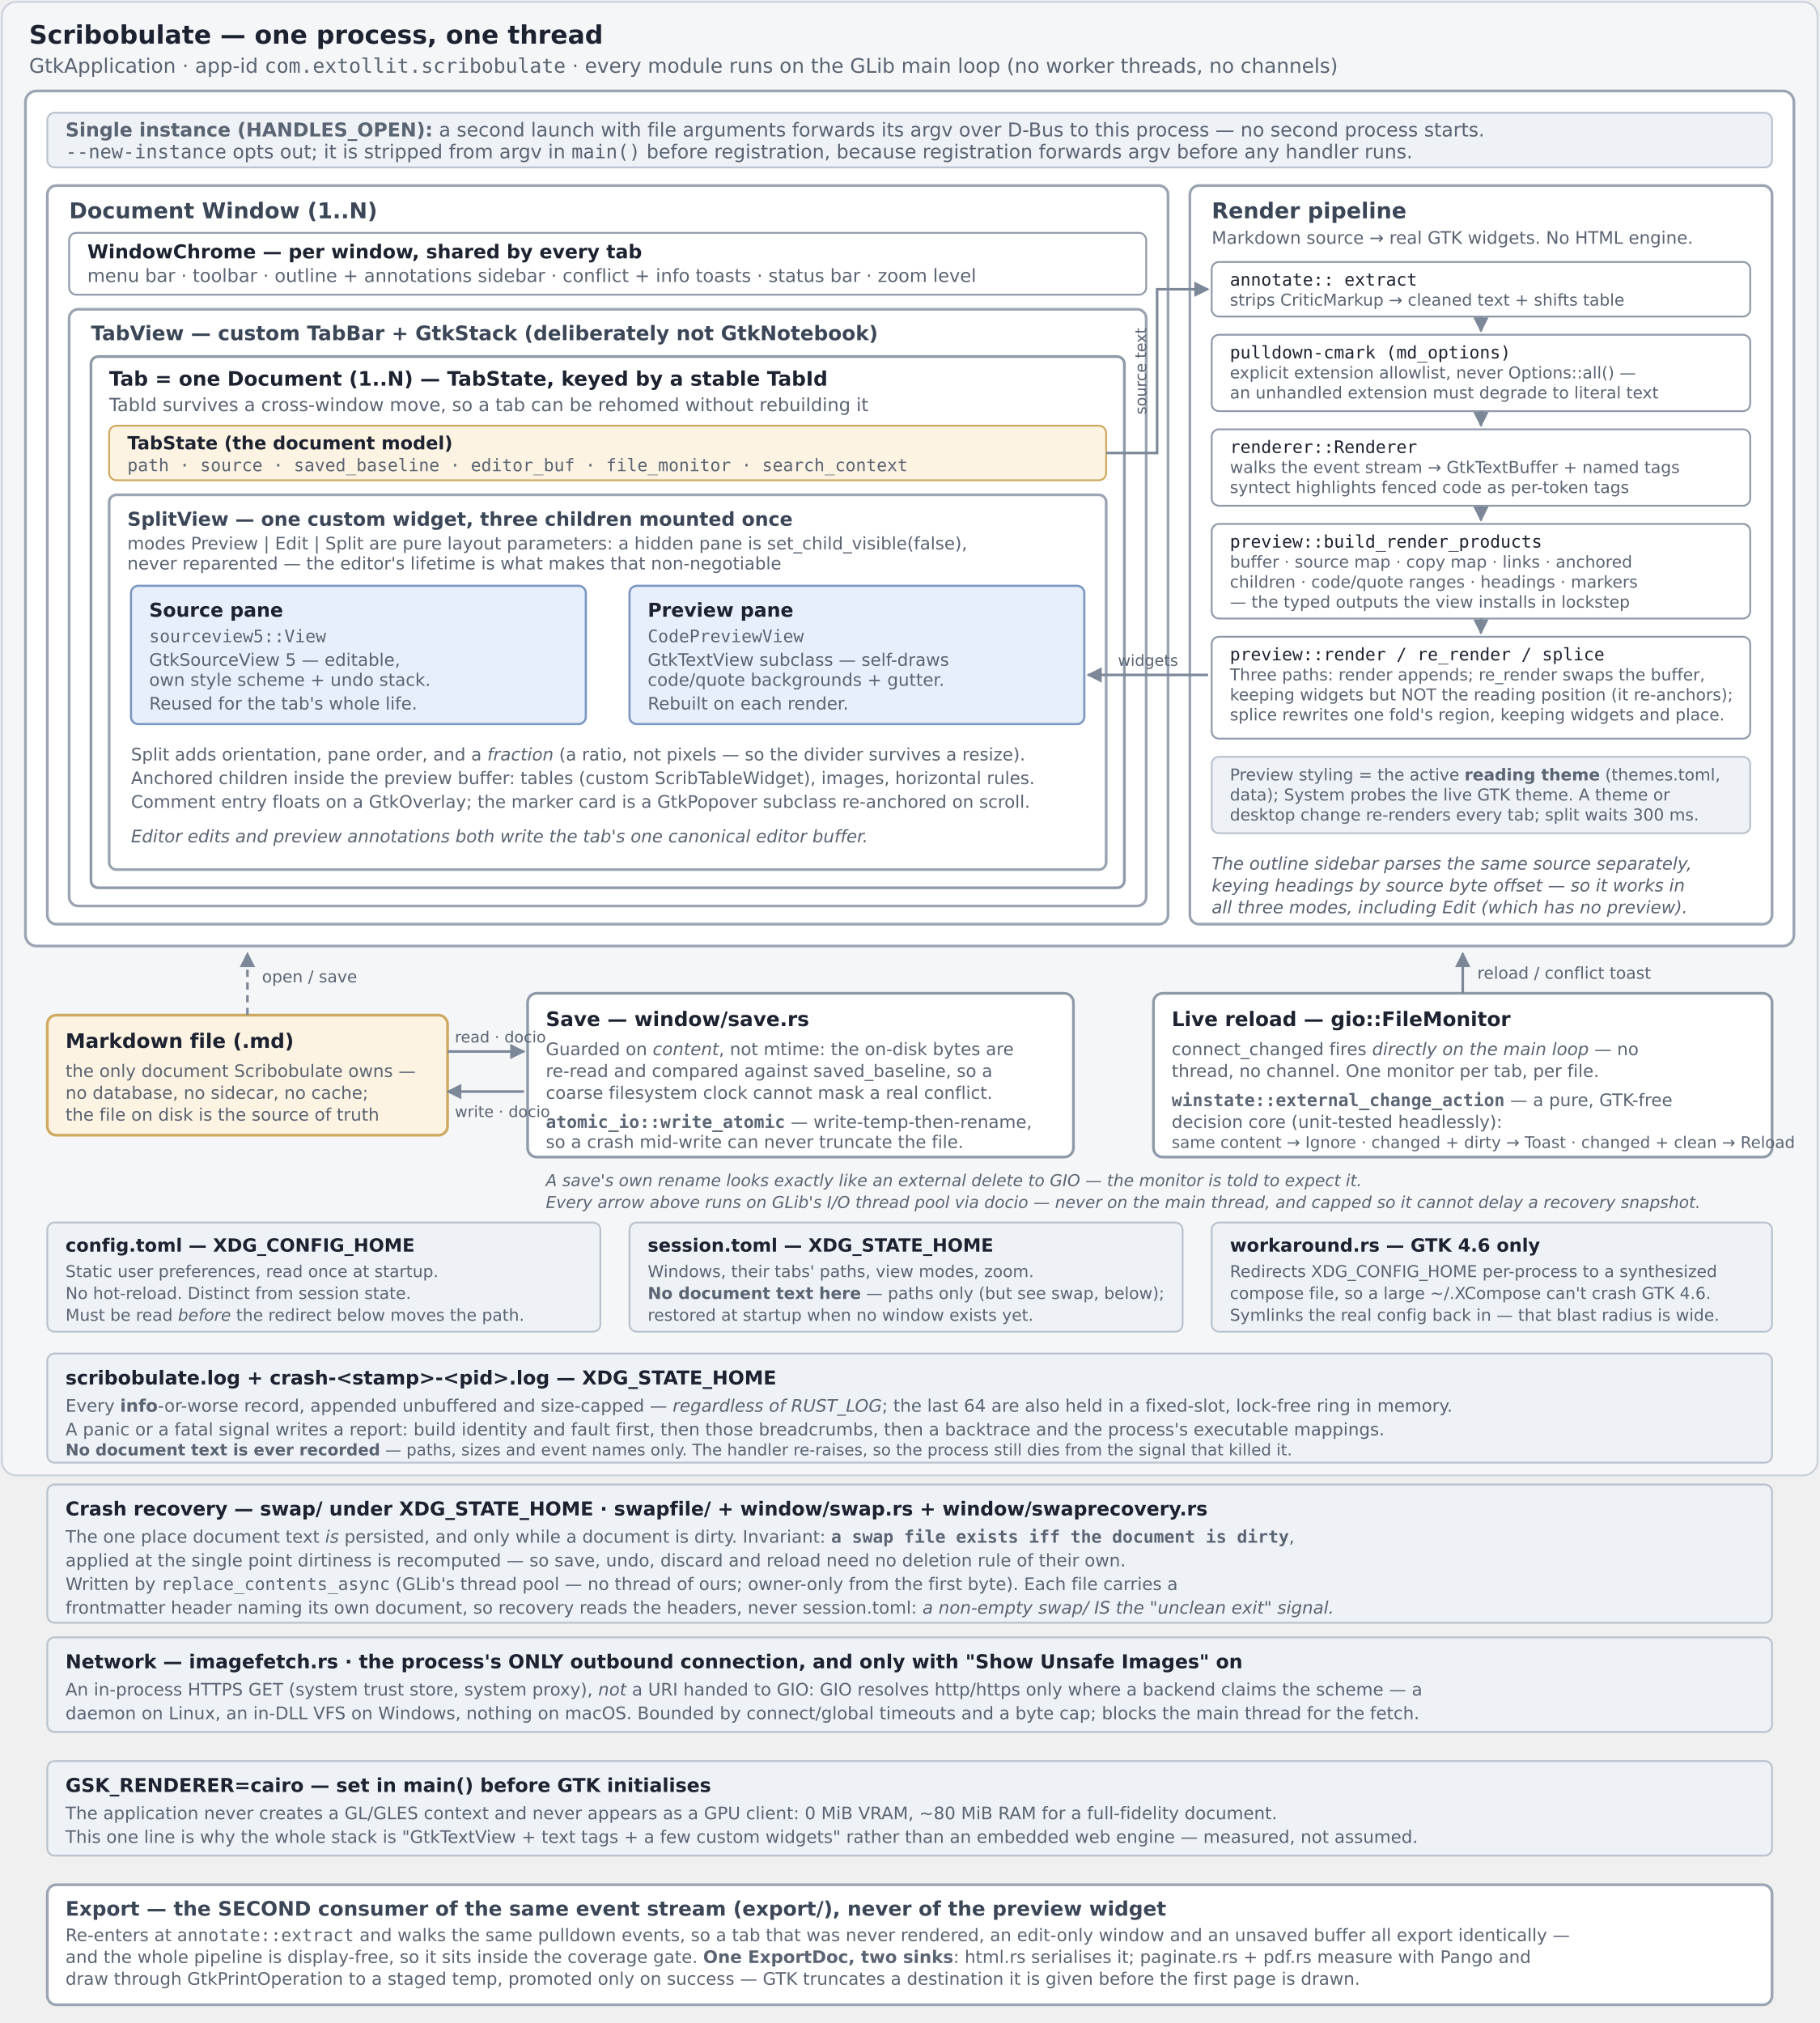
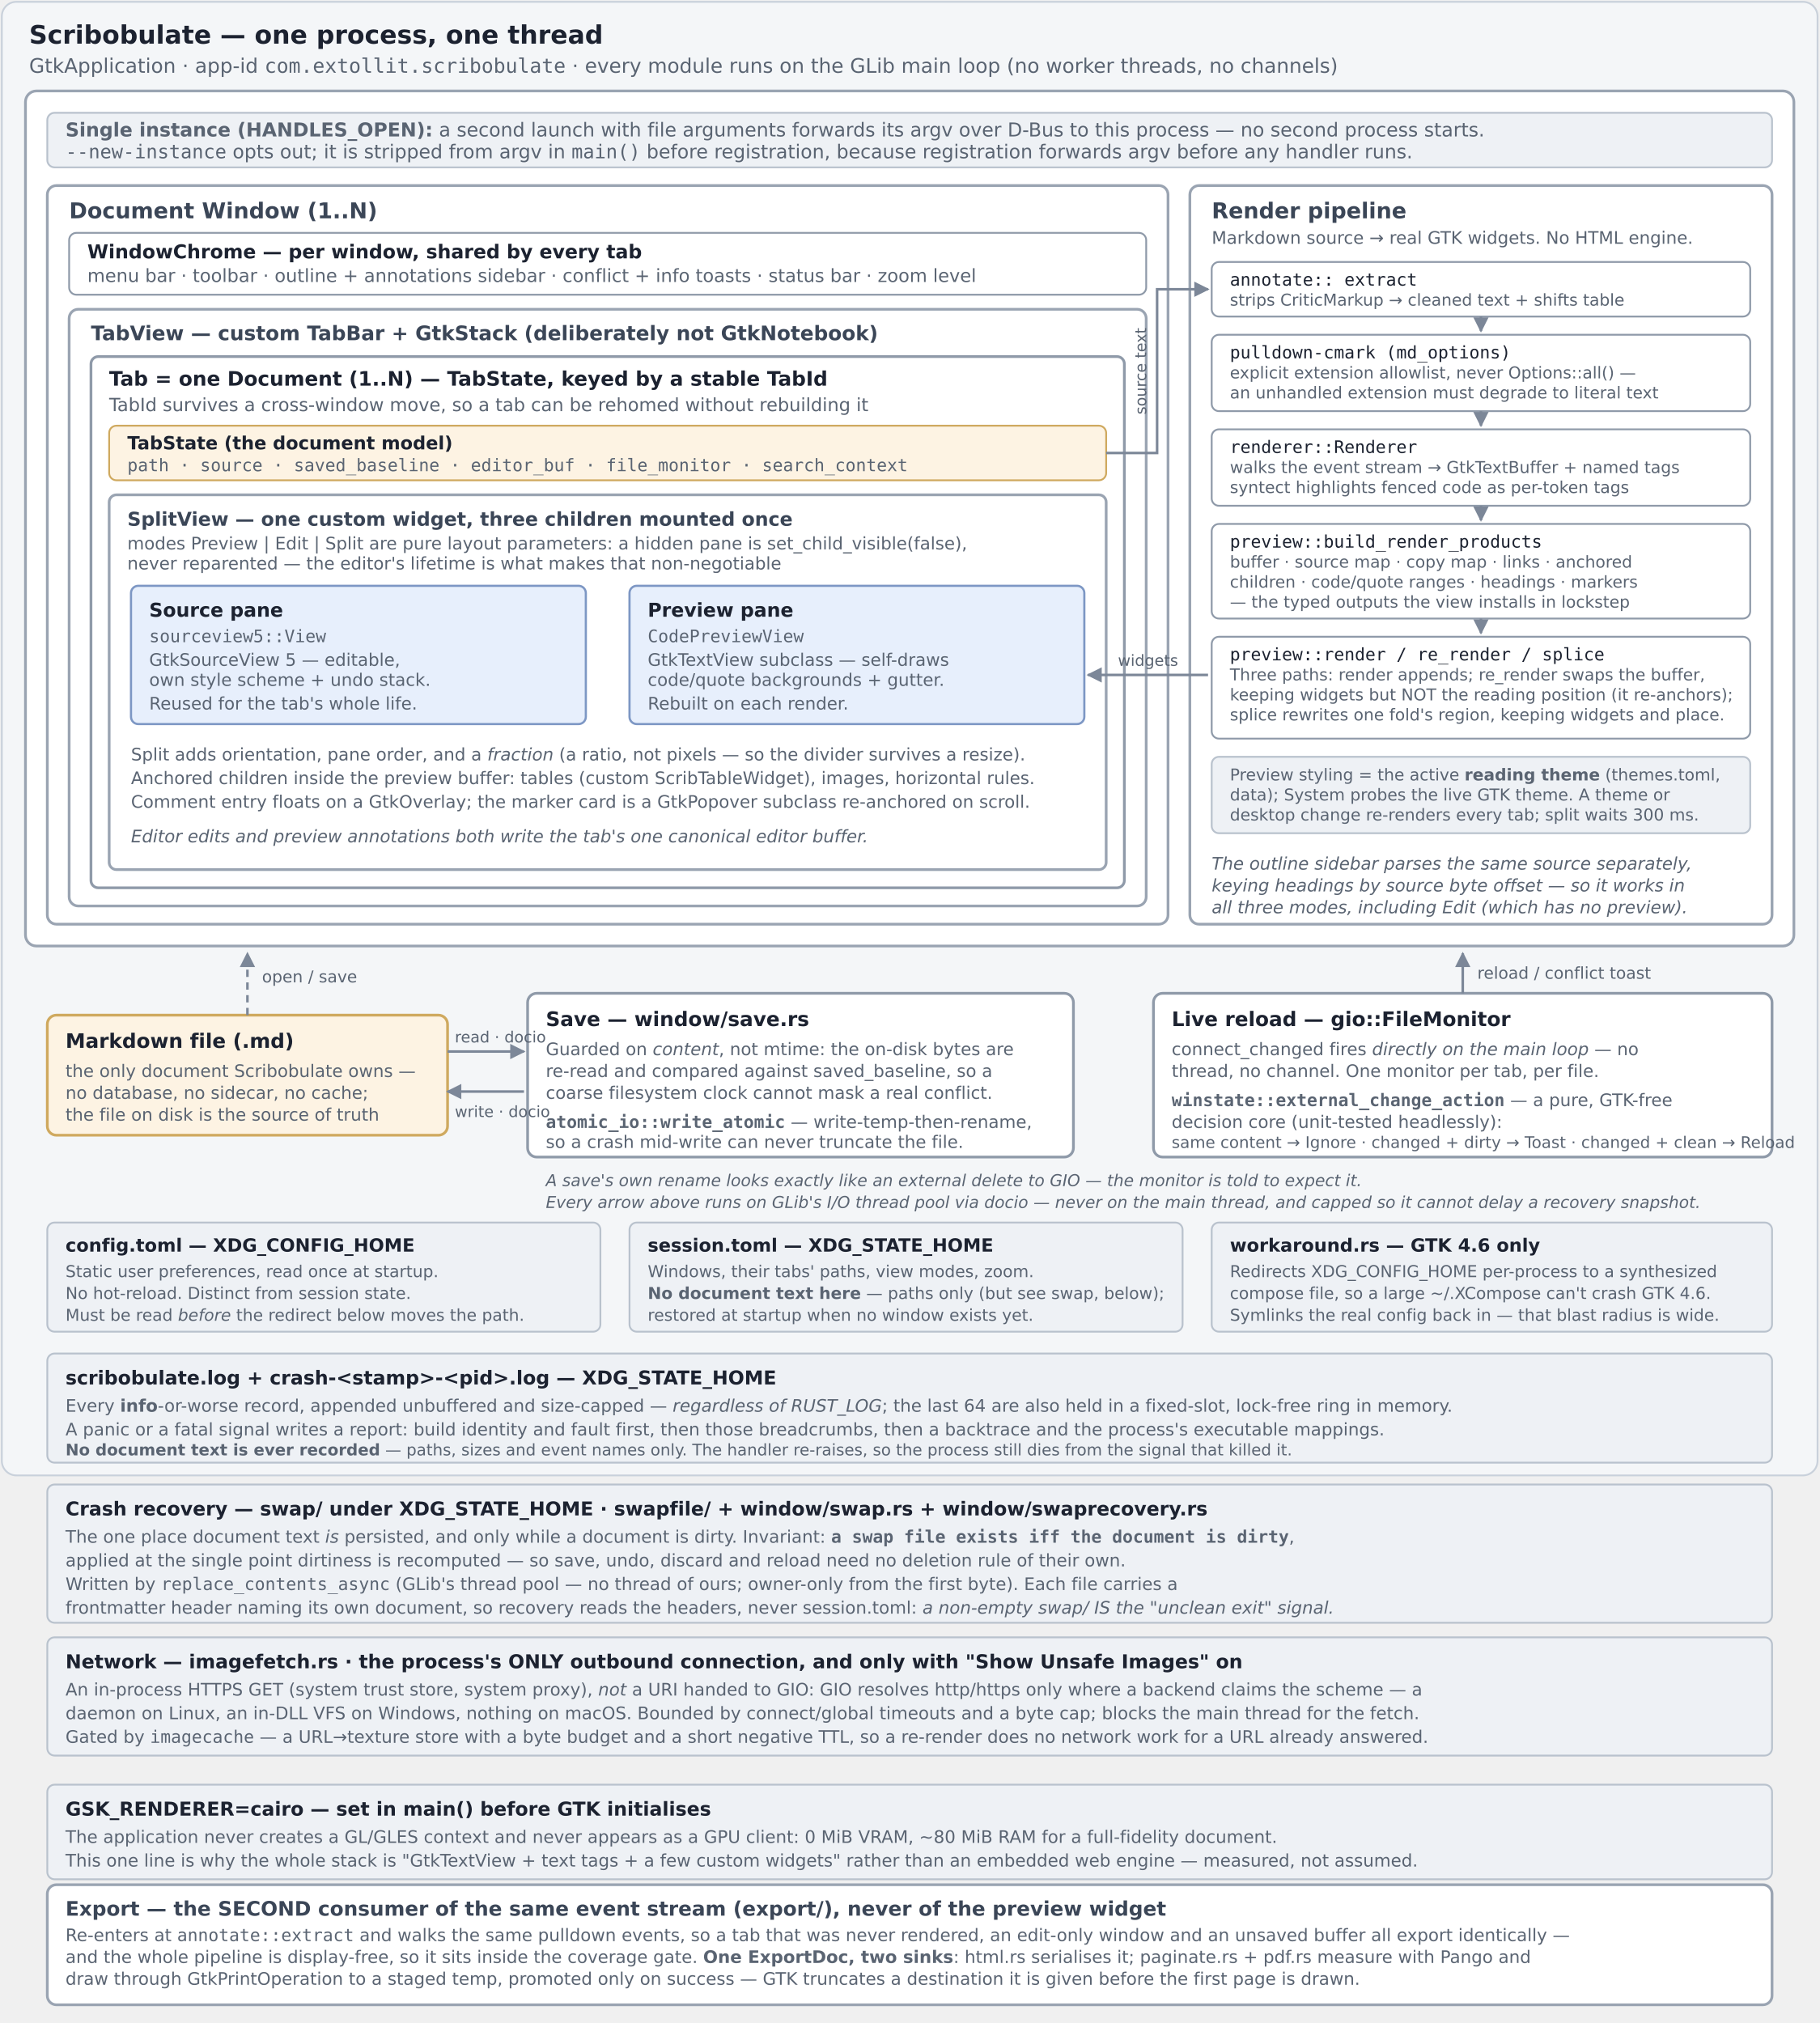
<svg xmlns="http://www.w3.org/2000/svg" viewBox="0 0 1000 1112" width="1000" height="1112" role="img" aria-label="Scribobulate system overview: one single-threaded process; document windows of tabs over a split source/preview view; Markdown flowing through CriticMarkup extraction, pulldown-cmark and the renderer into the preview; document I/O through docio on GLib's thread pool; and a second, display-free consumer of the same event stream that exports the document to HTML and PDF.">
  <style>
    /* Light defaults. Every box is filled, so text always sits on a surface we
       control rather than on the viewer's page colour; only connectors and edge
       labels touch the page, and those are mid-tones that read on white or near-black. */
    .panel  { fill: #f4f6f8; stroke: #c9d1db; }
    .group  { fill: #ffffff; stroke: #9aa4b2; }
    .box    { fill: #ffffff; stroke: #8f9aa9; }
    .widget { fill: #e7effc; stroke: #7d97c4; }
    .store  { fill: #fdf3e3; stroke: #cfa95f; }
    .note   { fill: #eef1f5; stroke: #b9c2cd; }
    .t      { fill: #1c2230; font-family: "DejaVu Sans", "Segoe UI", system-ui, sans-serif; }
    .lbl    { fill: #5a6472; font-family: "DejaVu Sans", "Segoe UI", system-ui, sans-serif; }
    .mono   { font-family: "DejaVu Sans Mono", "SFMono-Regular", Consolas, monospace; }
    .grp-t  { fill: #3b4657; font-weight: bold; }
    .flow   { stroke: #7c8798; fill: none; }
    .arrow  { fill: #7c8798; }
    .dash   { stroke: #7c8798; fill: none; stroke-dasharray: 4 3; }

    @media (prefers-color-scheme: dark) {
      .panel  { fill: #171a20; stroke: #333b47; }
      .group  { fill: #1f242c; stroke: #4a5563; }
      .box    { fill: #262c36; stroke: #56616f; }
      .widget { fill: #26364f; stroke: #5b7bb0; }
      .store  { fill: #3a3223; stroke: #8a7440; }
      .note   { fill: #212730; stroke: #3f4854; }
      .t      { fill: #e8ebf0; }
      .lbl    { fill: #a3acba; }
      .grp-t  { fill: #cbd3e0; }
      .flow   { stroke: #8b95a5; }
      .arrow  { fill: #8b95a5; }
      .dash   { stroke: #8b95a5; }
    }
  </style>
  <defs>
    <marker id="a" viewBox="0 0 10 10" refX="9" refY="5" markerWidth="6" markerHeight="6" orient="auto-start-reverse">
      <path d="M 0 0 L 10 5 L 0 10 z" class="arrow" />
    </marker>
  </defs>
  <rect class="panel" x="1" y="1" width="998" height="810" rx="8" stroke-width="1" />
  <text class="t" x="16" y="24" font-size="14" font-weight="bold">Scribobulate — one process, one thread</text>
  <text class="lbl" x="16" y="40" font-size="11">GtkApplication · app-id <tspan class="mono">com.extollit.scribobulate</tspan> · every module runs on the GLib main loop (no worker threads, no channels)</text>
  <rect class="group" x="14" y="50" width="972" height="470" rx="6" stroke-width="1.5" />
  <rect class="note" x="26" y="62" width="948" height="30" rx="4" stroke-width="1" />
  <text class="lbl" x="36" y="75" font-size="10.5">
    <tspan font-weight="bold">Single instance (HANDLES_OPEN):</tspan> a second launch with file arguments forwards its argv over D-Bus to this process — no second process starts.</text>
  <text class="lbl" x="36" y="87" font-size="10.5">
    <tspan class="mono">--new-instance</tspan> opts out; it is stripped from argv in <tspan class="mono">main()</tspan> before registration, because registration forwards argv before any handler runs.</text>
  <rect class="group" x="26" y="102" width="616" height="406" rx="5" stroke-width="1.5" />
  <text class="t grp-t" x="38" y="120" font-size="12">Document Window (1..N)</text>
  <rect class="box" x="38" y="128" width="592" height="34" rx="4" stroke-width="1" />
  <text class="t" x="48" y="142" font-size="10.5" font-weight="bold">WindowChrome — per window, shared by every tab</text>
  <text class="lbl" x="48" y="155" font-size="10">menu bar · toolbar · outline + annotations sidebar · conflict + info toasts · status bar · zoom level</text>
  <rect class="group" x="38" y="170" width="592" height="328" rx="5" stroke-width="1.5" />
  <text class="t grp-t" x="50" y="187" font-size="11">TabView — custom TabBar + GtkStack (deliberately not GtkNotebook)</text>
  <rect class="box" x="50" y="196" width="568" height="292" rx="4" stroke-width="1.5" />
  <text class="t" x="60" y="212" font-size="11" font-weight="bold">Tab = one Document (1..N) — TabState, keyed by a stable TabId</text>
  <text class="lbl" x="60" y="226" font-size="10">TabId survives a cross-window move, so a tab can be rehomed without rebuilding it</text>
  <rect class="store" x="60" y="234" width="548" height="30" rx="4" stroke-width="1" />
  <text class="t" x="70" y="247" font-size="10" font-weight="bold">TabState (the document model)</text>
  <text class="lbl mono" x="70" y="259" font-size="9.5">path · source · saved_baseline · editor_buf · file_monitor · search_context</text>
  <rect class="group" x="60" y="272" width="548" height="206" rx="4" stroke-width="1.5" />
  <text class="t grp-t" x="70" y="289" font-size="10.5">SplitView — one custom widget, three children mounted once</text>
  <text class="lbl" x="70" y="302" font-size="9.5">modes Preview | Edit | Split are pure layout parameters: a hidden pane is set_child_visible(false),</text>
  <text class="lbl" x="70" y="313" font-size="9.5">never reparented — the editor's lifetime is what makes that non-negotiable</text>
  <rect class="widget" x="72" y="322" width="250" height="76" rx="4" stroke-width="1.2" />
  <text class="t" x="82" y="339" font-size="10.5" font-weight="bold">Source pane</text>
  <text class="lbl mono" x="82" y="353" font-size="9.5">sourceview5::View</text>
  <text class="lbl" x="82" y="366" font-size="9.5">GtkSourceView 5 — editable,</text>
  <text class="lbl" x="82" y="377" font-size="9.5">own style scheme + undo stack.</text>
  <text class="lbl" x="82" y="390" font-size="9.5">Reused for the tab's whole life.</text>
  <rect class="widget" x="346" y="322" width="250" height="76" rx="4" stroke-width="1.2" />
  <text class="t" x="356" y="339" font-size="10.5" font-weight="bold">Preview pane</text>
  <text class="lbl mono" x="356" y="353" font-size="9.5">CodePreviewView</text>
  <text class="lbl" x="356" y="366" font-size="9.5">GtkTextView subclass — self-draws</text>
  <text class="lbl" x="356" y="377" font-size="9.5">code/quote backgrounds + gutter.</text>
  <text class="lbl" x="356" y="390" font-size="9.5">Rebuilt on each render.</text>
  <text class="lbl" x="72" y="418" font-size="9.5">Split adds orientation, pane order, and a <tspan font-style="italic">fraction</tspan> (a ratio, not pixels — so the divider survives a resize).</text>
  <text class="lbl" x="72" y="431" font-size="9.5">Anchored children inside the preview buffer: tables (custom ScribTableWidget), images, horizontal rules.</text>
  <text class="lbl" x="72" y="444" font-size="9.5">Comment entry floats on a GtkOverlay; the marker card is a GtkPopover subclass re-anchored on scroll.</text>
  <text class="lbl" x="72" y="463" font-size="9.5" font-style="italic">Editor edits and preview annotations both write the tab's one canonical editor buffer.</text>
  <rect class="group" x="654" y="102" width="320" height="406" rx="5" stroke-width="1.5" />
  <text class="t grp-t" x="666" y="120" font-size="12">Render pipeline</text>
  <text class="lbl" x="666" y="134" font-size="9.5">Markdown source → real GTK widgets. No HTML engine.</text>
  <rect class="box" x="666" y="144" width="296" height="30" rx="4" stroke-width="1" />
  <text class="t mono" x="676" y="157" font-size="9.5">annotate:: extract</text>
  <text class="lbl" x="676" y="168" font-size="9">strips CriticMarkup → cleaned text + shifts table</text>
  <rect class="box" x="666" y="184" width="296" height="42" rx="4" stroke-width="1" />
  <text class="t mono" x="676" y="197" font-size="9.5">pulldown-cmark (md_options)</text>
  <text class="lbl" x="676" y="208" font-size="9">explicit extension allowlist, never Options::all() —</text>
  <text class="lbl" x="676" y="219" font-size="9">an unhandled extension must degrade to literal text</text>
  <rect class="box" x="666" y="236" width="296" height="42" rx="4" stroke-width="1" />
  <text class="t mono" x="676" y="249" font-size="9.5">renderer::Renderer</text>
  <text class="lbl" x="676" y="260" font-size="9">walks the event stream → GtkTextBuffer + named tags</text>
  <text class="lbl" x="676" y="271" font-size="9">syntect highlights fenced code as per-token tags</text>
  <rect class="box" x="666" y="288" width="296" height="52" rx="4" stroke-width="1" />
  <text class="t mono" x="676" y="301" font-size="9.5">preview::build_render_products</text>
  <text class="lbl" x="676" y="312" font-size="9">buffer · source map · copy map · links · anchored</text>
  <text class="lbl" x="676" y="323" font-size="9">children · code/quote ranges · headings · markers</text>
  <text class="lbl" x="676" y="334" font-size="9">— the typed outputs the view installs in lockstep</text>
  <rect class="box" x="666" y="350" width="296" height="56" rx="4" stroke-width="1" />
  <text class="t mono" x="676" y="363" font-size="9.5">preview::render / re_render / splice</text>
  <text class="lbl" x="676" y="374" font-size="9">Three paths: render appends; re_render swaps the buffer,</text>
  <text class="lbl" x="676" y="385" font-size="9">keeping widgets but NOT the reading position (it re-anchors);</text>
  <text class="lbl" x="676" y="396" font-size="9">splice rewrites one fold's region, keeping widgets and place.</text>
  <rect class="note" x="666" y="416" width="296" height="42" rx="4" stroke-width="1" />
  <text class="lbl" x="676" y="429" font-size="9">Preview styling = the active <tspan font-weight="bold">reading theme</tspan> (themes.toml,</text>
  <text class="lbl" x="676" y="440" font-size="9">data); System probes the live GTK theme. A theme or</text>
  <text class="lbl" x="676" y="451" font-size="9">desktop change re-renders every tab; split waits 300 ms.</text>
  <text class="lbl" x="666" y="478" font-size="9.5" font-style="italic">The outline sidebar parses the same source separately,</text>
  <text class="lbl" x="666" y="490" font-size="9.5" font-style="italic">keying headings by source byte offset — so it works in</text>
  <text class="lbl" x="666" y="502" font-size="9.5" font-style="italic">all three modes, including Edit (which has no preview).</text>
  <path class="flow" d="M 814 174 L 814 182" stroke-width="1.4" marker-end="url(#a)" />
  <path class="flow" d="M 814 226 L 814 234" stroke-width="1.4" marker-end="url(#a)" />
  <path class="flow" d="M 814 278 L 814 286" stroke-width="1.4" marker-end="url(#a)" />
  <path class="flow" d="M 814 340 L 814 348" stroke-width="1.4" marker-end="url(#a)" />
  <path class="flow" d="M 608 249 L 636 249 L 636 159 L 664 159" stroke-width="1.4" marker-end="url(#a)" />
  <text class="lbl" font-size="8.5" text-anchor="middle" transform="translate(630,204) rotate(-90)">source text</text>
  <path class="flow" d="M 664 371 L 598 371" stroke-width="1.4" marker-end="url(#a)" />
  <text class="lbl" x="631" y="366" font-size="8.5" text-anchor="middle">widgets</text>
  <rect class="store" x="26" y="558" width="220" height="66" rx="5" stroke-width="1.5" />
  <text class="t" x="36" y="576" font-size="11" font-weight="bold">Markdown file (.md)</text>
  <text class="lbl" x="36" y="592" font-size="9.5">the only document Scribobulate owns —</text>
  <text class="lbl" x="36" y="604" font-size="9.5">no database, no sidecar, no cache;</text>
  <text class="lbl" x="36" y="616" font-size="9.5">the file on disk is the source of truth</text>
  <rect class="box" x="290" y="546" width="300" height="90" rx="5" stroke-width="1.5" />
  <text class="t" x="300" y="564" font-size="11" font-weight="bold">Save — window/save.rs</text>
  <text class="lbl" x="300" y="580" font-size="9.5">Guarded on <tspan font-style="italic">content</tspan>, not mtime: the on-disk bytes are</text>
  <text class="lbl" x="300" y="592" font-size="9.5">re-read and compared against saved_baseline, so a</text>
  <text class="lbl" x="300" y="604" font-size="9.5">coarse filesystem clock cannot mask a real conflict.</text>
  <text class="lbl" x="300" y="620" font-size="9.5">
    <tspan class="mono" font-weight="bold">atomic_io::write_atomic</tspan> — write-temp-then-rename,</text>
  <text class="lbl" x="300" y="631" font-size="9.5">so a crash mid-write can never truncate the file.</text>
  <rect class="box" x="634" y="546" width="340" height="90" rx="5" stroke-width="1.5" />
  <text class="t" x="644" y="564" font-size="11" font-weight="bold">Live reload — gio::FileMonitor</text>
  <text class="lbl" x="644" y="580" font-size="9.5">connect_changed fires <tspan font-style="italic">directly on the main loop</tspan> — no</text>
  <text class="lbl" x="644" y="592" font-size="9.5">thread, no channel. One monitor per tab, per file.</text>
  <text class="lbl" x="644" y="608" font-size="9.5">
    <tspan class="mono" font-weight="bold">winstate::external_change_action</tspan> — a pure, GTK-free</text>
  <text class="lbl" x="644" y="620" font-size="9.5">decision core (unit-tested headlessly):</text>
  <text class="lbl" x="644" y="631" font-size="8.8">same content → Ignore · changed + dirty → Toast · changed + clean → Reload</text>
  <path class="flow" d="M 246 578 L 288 578" stroke-width="1.4" marker-end="url(#a)" />
  <path class="flow" d="M 288 600 L 246 600" stroke-width="1.4" marker-end="url(#a)" />
  <text class="lbl" x="250" y="573" font-size="8.5">read · docio</text>
  <text class="lbl" x="250" y="614" font-size="8.5">write · docio</text>
  <path class="dash" d="M 136 558 L 136 524" stroke-width="1.4" marker-end="url(#a)" />
  <path class="flow" d="M 804 546 L 804 524" stroke-width="1.4" marker-end="url(#a)" />
  <text class="lbl" x="812" y="538" font-size="9">reload / conflict toast</text>
  <text class="lbl" x="144" y="540" font-size="9">open / save</text>
  <text class="lbl" x="300" y="652" font-size="9" font-style="italic">A save's own rename looks exactly like an external delete to GIO — the monitor is told to expect it.</text>
  <text class="lbl" x="300" y="664" font-size="9" font-style="italic">Every arrow above runs on GLib's I/O thread pool via docio — never on the main thread, and capped so it cannot delay a recovery snapshot.</text>
  <rect class="note" x="26" y="672" width="304" height="60" rx="4" stroke-width="1" />
  <text class="t" x="36" y="688" font-size="10" font-weight="bold">config.toml — XDG_CONFIG_HOME</text>
  <text class="lbl" x="36" y="702" font-size="9">Static user preferences, read once at startup.</text>
  <text class="lbl" x="36" y="714" font-size="9">No hot-reload. Distinct from session state.</text>
  <text class="lbl" x="36" y="726" font-size="9">Must be read <tspan font-style="italic">before</tspan> the redirect below moves the path.</text>
  <rect class="note" x="346" y="672" width="304" height="60" rx="4" stroke-width="1" />
  <text class="t" x="356" y="688" font-size="10" font-weight="bold">session.toml — XDG_STATE_HOME</text>
  <text class="lbl" x="356" y="702" font-size="9">Windows, their tabs' paths, view modes, zoom.</text>
  <text class="lbl" x="356" y="714" font-size="9">
    <tspan font-weight="bold">No document text here</tspan> — paths only (but see swap, below);</text>
  <text class="lbl" x="356" y="726" font-size="9">restored at startup when no window exists yet.</text>
  <rect class="note" x="666" y="672" width="308" height="60" rx="4" stroke-width="1" />
  <text class="t" x="676" y="688" font-size="10" font-weight="bold">workaround.rs — GTK 4.6 only</text>
  <text class="lbl" x="676" y="702" font-size="9">Redirects XDG_CONFIG_HOME per-process to a synthesized</text>
  <text class="lbl" x="676" y="714" font-size="9">compose file, so a large ~/.XCompose can't crash GTK 4.6.</text>
  <text class="lbl" x="676" y="726" font-size="9">Symlinks the real config back in — that blast radius is wide.</text>
  <rect class="note" x="26" y="744" width="948" height="60" rx="4" stroke-width="1" />
  <text class="t" x="36" y="761" font-size="10.5" font-weight="bold">scribobulate.log + crash-&lt;stamp&gt;-&lt;pid&gt;.log — XDG_STATE_HOME</text>
  <text class="lbl" x="36" y="776" font-size="9.5">Every <tspan font-weight="bold">info</tspan>-or-worse record, appended unbuffered and size-capped — <tspan font-style="italic">regardless of RUST_LOG</tspan>; the last 64 are also held in a fixed-slot, lock-free ring in memory.</text>
  <text class="lbl" x="36" y="789" font-size="9.5">A panic or a fatal signal writes a report: build identity and fault first, then those breadcrumbs, then a backtrace and the process's executable mappings.</text>
  <text class="lbl" x="36" y="800" font-size="8.8">
    <tspan font-weight="bold">No document text is ever recorded</tspan> — paths, sizes and event names only. The handler re-raises, so the process still dies from the signal that killed it.</text>
  <rect class="note" x="26" y="816" width="948" height="76" rx="4" stroke-width="1" />
  <text class="t" x="36" y="833" font-size="10.5" font-weight="bold">Crash recovery — swap/ under XDG_STATE_HOME · swapfile/ + window/swap.rs + window/swaprecovery.rs</text>
  <text class="lbl" x="36" y="848" font-size="9.5">The one place document text <tspan font-style="italic">is</tspan> persisted, and only while a document is dirty. Invariant: <tspan class="mono" font-weight="bold">a swap file exists iff the document is dirty</tspan>,</text>
  <text class="lbl" x="36" y="861" font-size="9.5">applied at the single point dirtiness is recomputed — so save, undo, discard and reload need no deletion rule of their own.</text>
  <text class="lbl" x="36" y="874" font-size="9.5">Written by <tspan class="mono">replace_contents_async</tspan> (GLib's thread pool — no thread of ours; owner-only from the first byte). Each file carries a</text>
  <text class="lbl" x="36" y="887" font-size="9.5">frontmatter header naming its own document, so recovery reads the headers, never session.toml: <tspan font-style="italic">a non-empty swap/ IS the "unclean exit" signal.</tspan>
  </text>
-   <rect class="note" x="26" y="900" width="948" height="52" rx="4" stroke-width="1" />
+   <rect class="note" x="26" y="900" width="948" height="65" rx="4" stroke-width="1" />
  <text class="t" x="36" y="917" font-size="10.5" font-weight="bold">Network — imagefetch.rs · the process's ONLY outbound connection, and only with "Show Unsafe Images" on</text>
  <text class="lbl" x="36" y="932" font-size="9.5">An in-process HTTPS GET (system trust store, system proxy), <tspan font-style="italic">not</tspan> a URI handed to GIO: GIO resolves http/https only where a backend claims the scheme — a</text>
  <text class="lbl" x="36" y="945" font-size="9.5">daemon on Linux, an in-DLL VFS on Windows, nothing on macOS. Bounded by connect/global timeouts and a byte cap; blocks the main thread for the fetch.</text>
-   <rect class="note" x="26" y="968" width="948" height="52" rx="4" stroke-width="1" />
-   <text class="t" x="36" y="985" font-size="10.5" font-weight="bold">GSK_RENDERER=cairo — set in main() before GTK initialises</text>
-   <text class="lbl" x="36" y="1000" font-size="9.5">The application never creates a GL/GLES context and never appears as a GPU client: 0 MiB VRAM, ~80 MiB RAM for a full-fidelity document.</text>
-   <text class="lbl" x="36" y="1013" font-size="9.5">This one line is why the whole stack is "GtkTextView + text tags + a few custom widgets" rather than an embedded web engine — measured, not assumed.</text>
+   <text class="lbl" x="36" y="958" font-size="9.5">Gated by <tspan class="mono">imagecache</tspan> — a URL→texture store with a byte budget and a short negative TTL, so a re-render does no network work for a URL already answered.</text>
+   <rect class="note" x="26" y="981" width="948" height="52" rx="4" stroke-width="1" />
+   <text class="t" x="36" y="998" font-size="10.5" font-weight="bold">GSK_RENDERER=cairo — set in main() before GTK initialises</text>
+   <text class="lbl" x="36" y="1013" font-size="9.5">The application never creates a GL/GLES context and never appears as a GPU client: 0 MiB VRAM, ~80 MiB RAM for a full-fidelity document.</text>
+   <text class="lbl" x="36" y="1026" font-size="9.5">This one line is why the whole stack is "GtkTextView + text tags + a few custom widgets" rather than an embedded web engine — measured, not assumed.</text>
  <rect class="group" x="26" y="1036" width="948" height="66" rx="5" stroke-width="1.5" />
  <text class="t grp-t" x="36" y="1053" font-size="11">Export — the SECOND consumer of the same event stream (export/), never of the preview widget</text>
  <text class="lbl" x="36" y="1067" font-size="9.5">Re-enters at <tspan font-family="monospace">annotate::extract</tspan> and walks the same pulldown events, so a tab that was never rendered, an edit-only window and an unsaved buffer all export identically —</text>
  <text class="lbl" x="36" y="1079" font-size="9.5">and the whole pipeline is display-free, so it sits inside the coverage gate. <tspan font-weight="bold">One ExportDoc, two sinks</tspan>: html.rs serialises it; paginate.rs + pdf.rs measure with Pango and</text>
  <text class="lbl" x="36" y="1091" font-size="9.5">draw through GtkPrintOperation to a staged temp, promoted only on success — GTK truncates a destination it is given before the first page is drawn.</text>
</svg>
